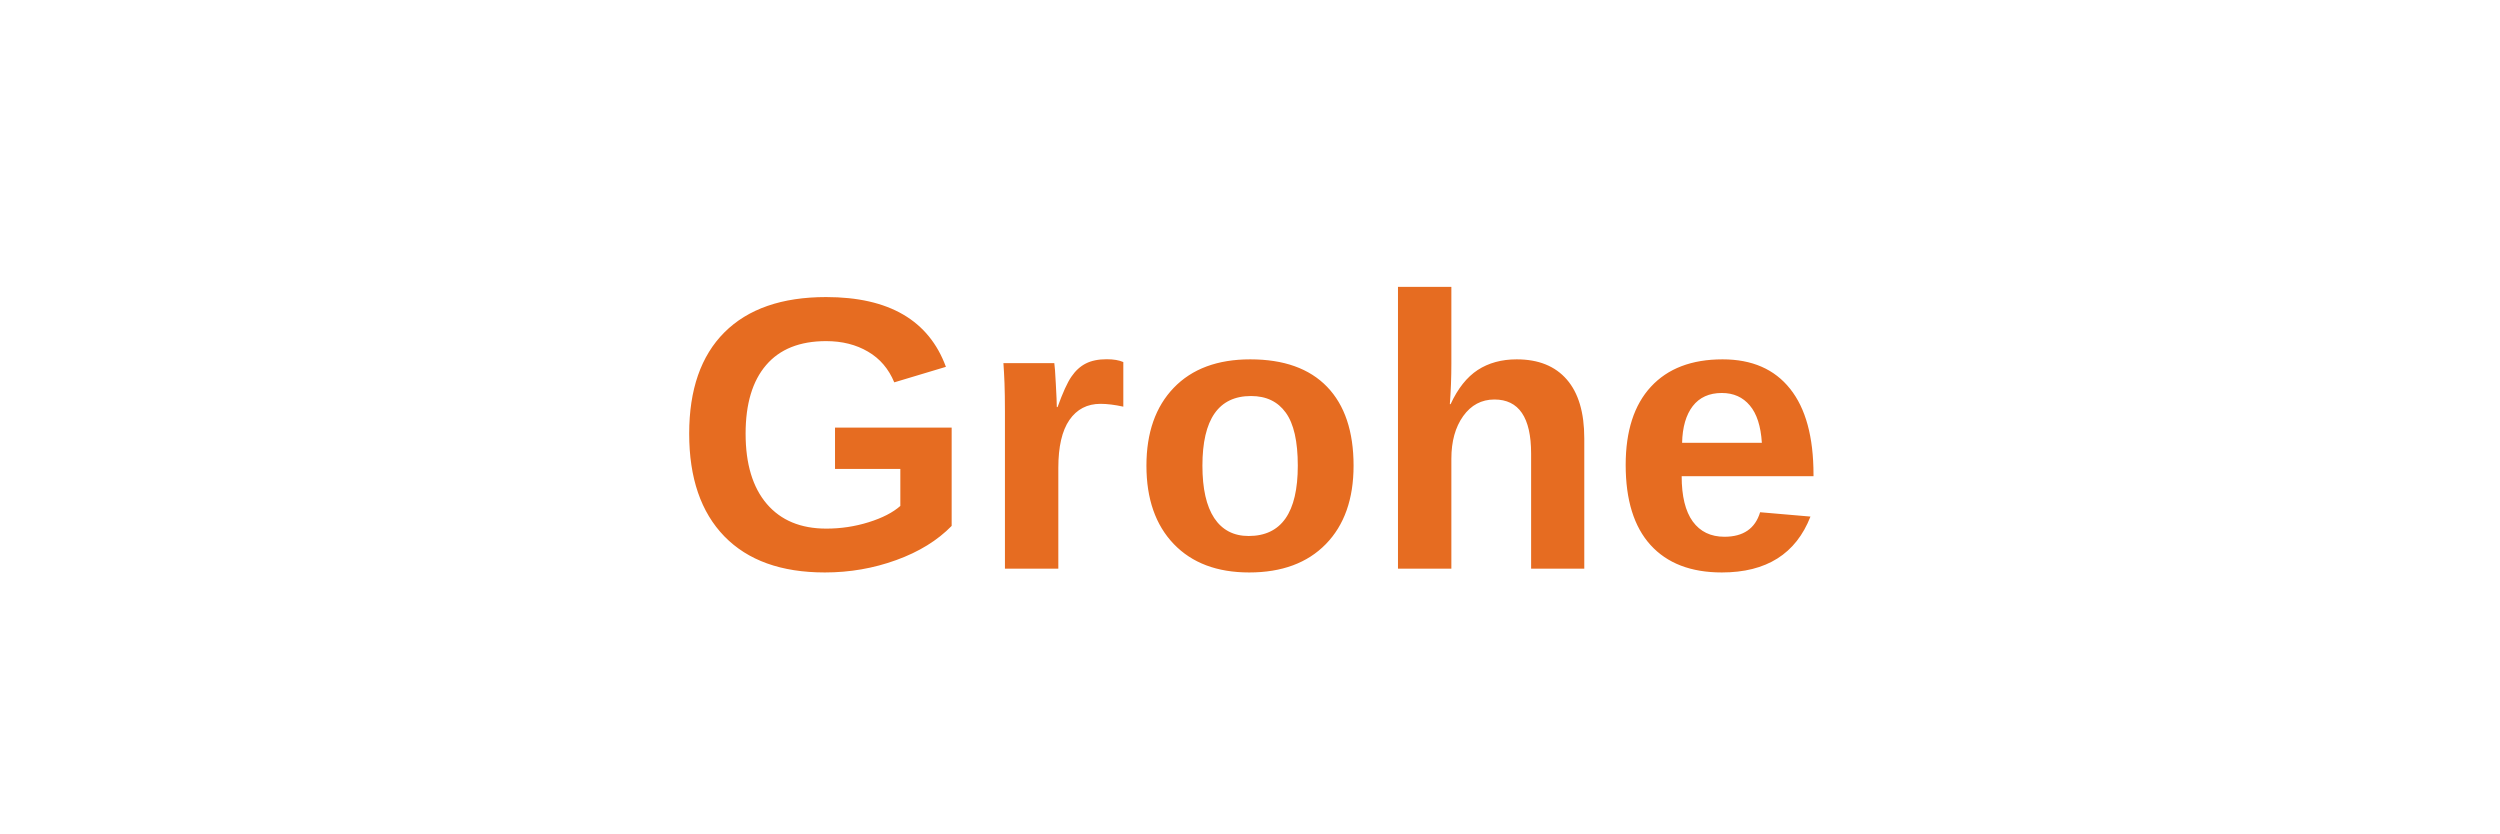
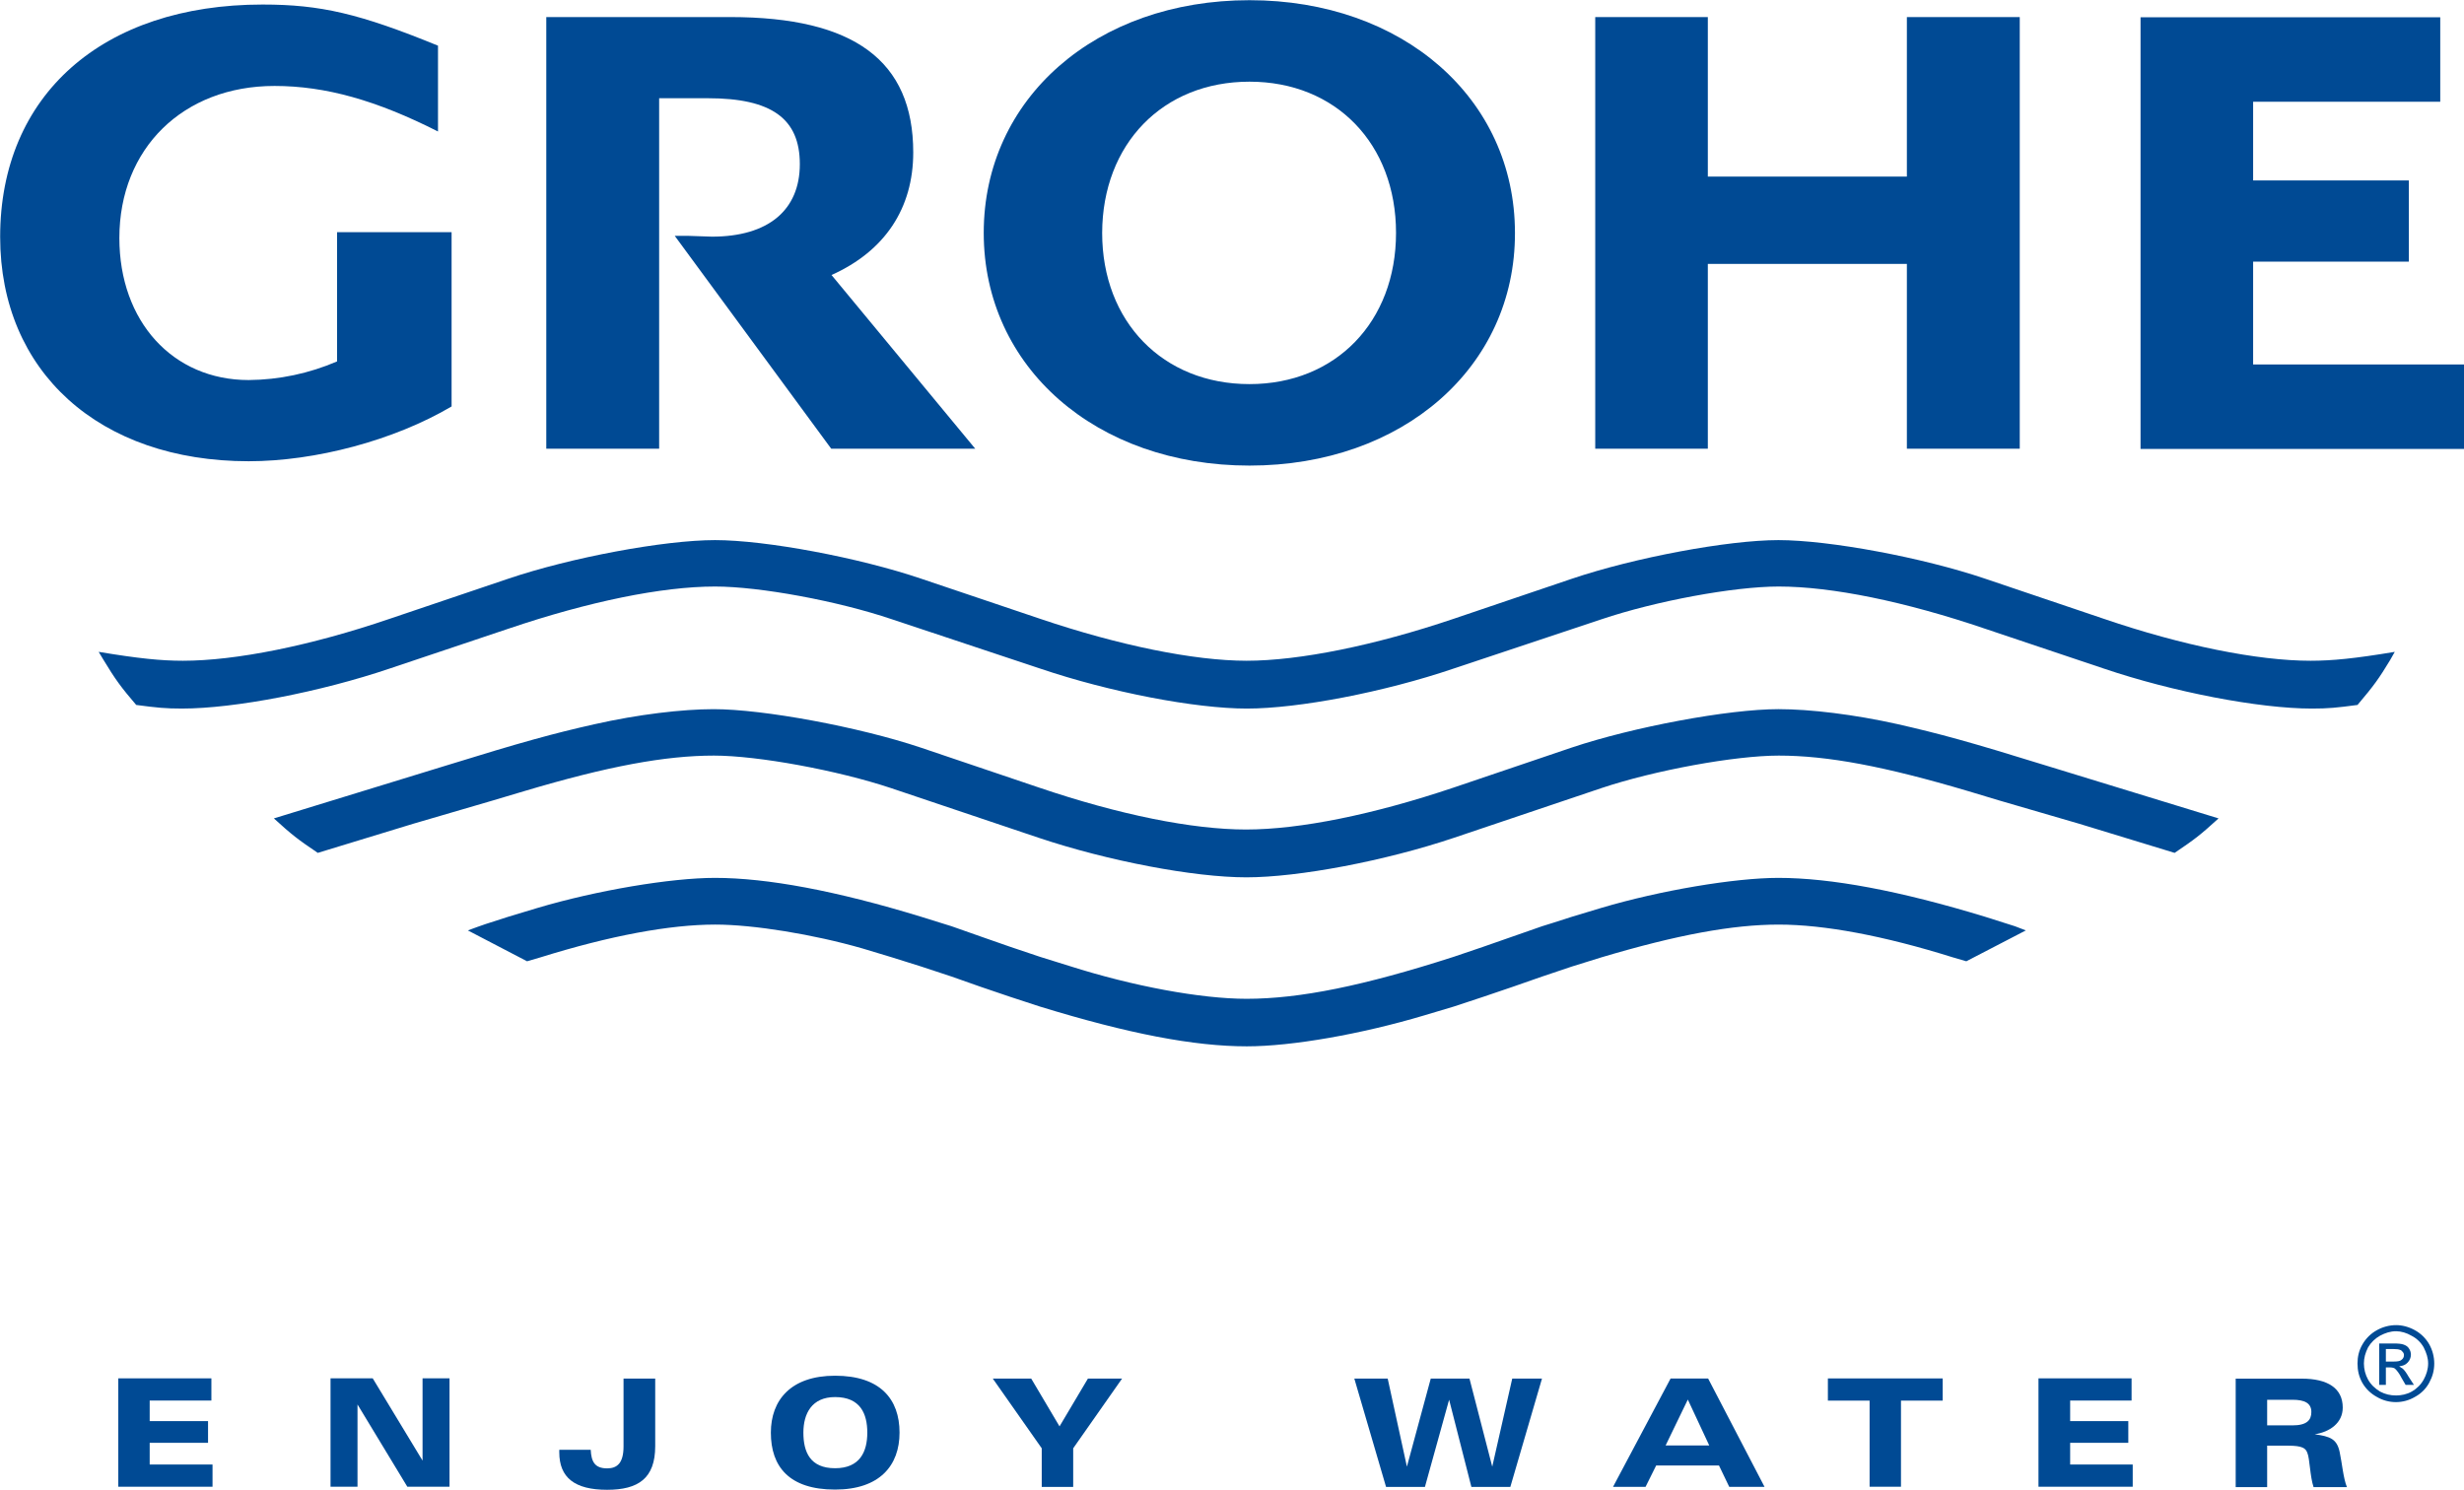
- <svg xmlns="http://www.w3.org/2000/svg" viewBox="0 0 360 120" width="360" height="120" role="img" aria-label="Grohe">
-   <text x="180" y="66" text-anchor="middle" dominant-baseline="middle" font-family="'Plus Jakarta Sans','Segoe UI',Arial,sans-serif" font-size="56" font-weight="800" letter-spacing="0.3" fill="#E66C21">Grohe</text>
+ <svg xmlns="http://www.w3.org/2000/svg" xmlns:xlink="http://www.w3.org/1999/xlink" width="320" height="193.493" viewBox="0 0 240 145.116">
+   <defs>
+     <clipPath id="b">
+       <path d="M352.61 122.9H359v7.102h-6.39z" />
+     </clipPath>
+     <clipPath id="c">
+       <path d="M382 123h5.23v7H382z" />
+     </clipPath>
+     <clipPath id="e">
+       <path d="M366 122.9h8v7.102h-8z" />
+     </clipPath>
+     <clipPath id="f">
+       <path d="M371 142h4v1.832h-4z" />
+     </clipPath>
+     <clipPath id="g">
+       <path d="M375 142h3v1.832h-3z" />
+     </clipPath>
+     <clipPath id="h">
+       <path d="M378 142h2v1.832h-2z" />
+     </clipPath>
+     <clipPath id="i">
+       <path d="M381 142h2v1.832h-2z" />
+     </clipPath>
+     <clipPath id="j">
+       <path d="M384 142h2v1.832h-2z" />
+     </clipPath>
+     <clipPath id="k">
+       <path d="M354 142h2v1.832h-2z" />
+     </clipPath>
+     <clipPath id="l">
+       <path d="M357 142h2v1.832h-2z" />
+     </clipPath>
+     <clipPath id="m">
+       <path d="M360 142h2v1.832h-2z" />
+     </clipPath>
+     <clipPath id="n">
+       <path d="M363 142h3v1.832h-3z" />
+     </clipPath>
+     <clipPath id="o">
+       <path d="M366 142h3v1.832h-3z" />
+     </clipPath>
+   </defs>
+   <use xlink:href="#a" width="100%" height="100%" x="729.136" y="441.431" style="fill:#142863" transform="translate(2.48 168.55)" />
+   <use xlink:href="#a" width="100%" height="100%" x="648.692" y="460.437" style="fill:#142863" transform="translate(2.48 168.55)" />
+   <path d="M230.78-105.05c-3.9.65-6.093.867-8.205.867-5.145 0-12.456-1.463-20.147-4.09l-11.536-3.899c-6.066-2.058-15.164-3.764-20.147-3.764-4.928 0-14.027 1.706-20.12 3.764l-11.509 3.9c-7.69 2.6-15.029 4.089-20.174 4.089-5.118 0-12.429-1.49-20.12-4.09l-11.563-3.899c-6.066-2.058-15.137-3.764-20.093-3.764-4.982 0-14.08 1.706-20.147 3.764l-11.536 3.9c-7.69 2.626-15.002 4.089-20.147 4.089-2.112 0-4.305-.217-8.205-.867l.488.812c1.11 1.842 1.706 2.654 3.168 4.36 2.03.27 2.843.352 4.468.352 5.118 0 13.512-1.625 20.228-3.9l11.536-3.872c7.826-2.653 14.975-4.116 20.147-4.116 4.36 0 11.969 1.408 17.249 3.196l14.406 4.793c6.797 2.301 15.11 3.9 20.147 3.9s13.377-1.599 20.147-3.9l14.379-4.793c5.307-1.788 12.917-3.196 17.276-3.196 5.172 0 12.32 1.463 20.12 4.116l11.536 3.873c6.715 2.274 15.11 3.9 20.282 3.9 1.598 0 2.41-.082 4.44-.353 1.625-1.923 2.086-2.572 3.169-4.36l.46-.812M213.61-88.826l-16.789-5.145c-7.5-2.329-10.425-3.114-14.46-4.035-4.251-.947-8.503-1.462-11.617-1.462-4.874 0-14.135 1.733-20.12 3.737l-11.509 3.9c-7.799 2.626-14.975 4.088-20.228 4.088-5.226 0-12.348-1.435-20.174-4.089L87.182-95.73c-5.984-2.003-15.3-3.737-20.147-3.737-3.06 0-7.392.515-11.59 1.463-3.98.893-7.149 1.76-14.487 4.034l-16.762 5.145c1.787 1.625 2.275 2.004 4.278 3.358l9.316-2.843 7.69-2.248 3.087-.92c8.178-2.437 13.756-3.466 18.495-3.466 4.279 0 12.05 1.435 17.249 3.168l14.406 4.847c6.716 2.247 15.083 3.845 20.201 3.845 5.09 0 13.512-1.597 20.201-3.845l14.379-4.847c5.172-1.733 12.998-3.168 17.276-3.168 4.739 0 10.263 1.029 18.468 3.466l3.06.92 7.717 2.248 9.315 2.843c2.004-1.354 2.492-1.733 4.279-3.358M194.84-77.913l-1.056-.406-2.897-.92c-8.34-2.546-15.03-3.792-20.147-3.792-4.252 0-11.51 1.219-17.25 2.925l-2.87.866c-1.462.46-2.41.785-2.897.92l-5.741 2.005-2.87.974c-8.747 2.817-14.975 4.09-20.174 4.09-4.441 0-11.048-1.22-17.25-3.196l-2.87-.894-2.897-.974-2.87-1.002-2.844-1.002-2.951-.92c-8.314-2.546-15.03-3.792-20.093-3.792-4.306 0-11.536 1.219-17.276 2.925l-2.87.866c-2.059.65-2.465.785-3.927 1.327l5.768 3.006 1.3-.38c6.769-2.111 12.591-3.195 17.032-3.195 3.71 0 9.56.948 14.352 2.33l2.87.866 2.844.893 2.952.975 2.843 1.002 2.87.975 2.898.948c8.638 2.653 15.002 3.872 20.147 3.872 4.414 0 11.156-1.191 17.249-3.006l2.897-.866 2.87-.948 2.87-.975 2.871-1.002 2.898-.975 2.87-.893c7.365-2.194 12.781-3.195 17.276-3.195 4.441 0 10.236 1.083 16.978 3.195l1.3.379z" style="fill:#004a94" transform="translate(2.48 168.55)" />
+   <g clip-path="url(#b)" transform="translate(-2444.32 -851.95)scale(6.9322)">
+     <path d="M357.34 126.16v1.816a3.2 3.2 0 0 1-1.242.262c-1.067 0-1.817-.824-1.817-1.996 0-1.258.895-2.137 2.18-2.137.719 0 1.434.203 2.297.64v-1.206c-1.102-.45-1.648-.578-2.465-.578-2.25 0-3.687 1.273-3.687 3.265 0 1.895 1.394 3.153 3.492 3.153.937 0 2.043-.293 2.851-.77v-2.449z" style="fill:#004a94" />
+   </g>
+   <path d="M50.729-166.89v42.053h10.994v-34.146h4.739c6.2 0 8.963 1.977 8.963 6.418 0 4.495-3.087 7.067-8.557 7.067l-2.41-.081H63.24l15.244 20.742h14.028l-14-16.924c5.199-2.329 7.96-6.499 7.96-11.942 0-8.936-5.767-13.187-17.817-13.187zm102.171 0v42.053h10.967v-18.007h19.388v18.007h10.994v-42.053h-10.994v15.543h-19.388v-15.543z" style="fill:#004a94" transform="translate(2.48 168.55)" />
+   <g clip-path="url(#c)" transform="translate(-2444.32 -851.95)scale(6.9322)">
+     <path d="M382.68 123.14v6.066h4.555v-1.187h-2.973v-1.445h2.188v-1.141h-2.188v-1.106h2.629v-1.187z" style="fill:#004a94" />
+   </g>
+   <g clip-path="url(#e)" transform="translate(-2444.32 -851.95)scale(6.9322)">
+     <path d="M368.09 126.17c.004-1.25.852-2.125 2.07-2.125 1.215 0 2.059.875 2.059 2.125s-.848 2.125-2.059 2.125c-1.215 0-2.07-.875-2.07-2.125m-1.664 0c0 1.887 1.578 3.27 3.734 3.27 2.153 0 3.735-1.383 3.73-3.27 0-1.89-1.577-3.27-3.73-3.27-2.156 0-3.734 1.38-3.734 3.27" style="fill-rule:evenodd;fill:#004a94" />
+   </g>
+   <g clip-path="url(#f)" transform="translate(-2444.32 -851.95)scale(6.9322)">
+     <path d="M374.27 142.27h-.418l-.281 1.238-.32-1.238h-.544l-.335 1.238-.27-1.238h-.469l.446 1.523h.546l.34-1.226.313 1.226h.547z" style="fill:#004a94" />
+   </g>
+   <g clip-path="url(#g)" transform="translate(-2444.32 -851.95)scale(6.9322)">
+     <path d="M376.62 143.21h-.613l.312-.645zm.777.582-.793-1.523h-.527l-.809 1.523h.457l.149-.3h.883l.144.3z" style="fill-rule:evenodd;fill:#004a94" />
+   </g>
+   <g clip-path="url(#h)" transform="translate(-2444.32 -851.95)scale(6.9322)">
+     <path d="M379.9 142.58v-.312h-1.613v.312h.586v1.21h.441v-1.21z" style="fill:#004a94" />
+   </g>
+   <g clip-path="url(#i)" transform="translate(-2444.32 -851.95)scale(6.9322)">
+     <path d="M382.57 143.79v-.312h-.879v-.305h.817v-.305h-.817v-.289h.863v-.312h-1.308v1.523z" style="fill:#004a94" />
+   </g>
+   <g clip-path="url(#j)" transform="translate(-2444.32 -851.95)scale(6.9322)">
+     <path d="M385.08 142.74c0 .113-.062.188-.266.188h-.355v-.36h.355c.172 0 .266.047.266.172m.5 1.055c-.05-.117-.07-.344-.102-.492-.039-.184-.132-.22-.351-.25.21-.032.394-.157.394-.375 0-.27-.207-.407-.578-.407h-.926v1.524h.442v-.582h.293c.2 0 .25.035.273.105.032.074.036.328.086.477z" style="fill-rule:evenodd;fill:#004a94" />
+   </g>
+   <g clip-path="url(#k)" transform="translate(-2444.32 -851.95)scale(6.9322)">
+     <path d="M355.59 143.79v-.312h-.883v-.305h.82v-.305h-.82v-.289h.867v-.312h-1.308v1.523z" style="fill:#004a94" />
+   </g>
+   <g clip-path="url(#l)" transform="translate(-2444.32 -851.95)scale(6.9322)">
+     <path d="M358.92 143.79v-1.523h-.379v1.156l-.7-1.156h-.593v1.523h.379v-1.156l.7 1.156z" style="fill:#004a94" />
+   </g>
+   <g clip-path="url(#m)" transform="translate(-2444.32 -851.95)scale(6.9322)">
+     <path d="M361.81 143.22v-.95h-.445v.954c0 .234-.09.308-.23.308-.177 0-.223-.097-.231-.261h-.442v.035c0 .355.215.527.672.527.438 0 .676-.16.676-.613" style="fill:#004a94" />
+   </g>
+   <g clip-path="url(#n)" transform="translate(-2444.32 -851.95)scale(6.9322)">
+     <path d="M364.79 143.03c0 .27-.105.5-.453.5-.352 0-.445-.23-.445-.5 0-.266.117-.5.445-.5.355 0 .453.234.453.5m.453 0c0-.473-.273-.8-.906-.8-.621 0-.902.343-.902.8 0 .477.257.8.902.8.629 0 .906-.34.906-.8" style="fill-rule:evenodd;fill:#004a94" />
+   </g>
+   <g clip-path="url(#o)" transform="translate(-2444.32 -851.95)scale(6.9322)">
+     <path d="M368.37 142.27h-.48l-.399.672-.398-.672h-.54l.688.98v.543h.442v-.543z" style="fill:#004a94" />
+   </g>
+   <path d="M229.91-35.914h.785q.57 0 .731-.162a.53.53 0 0 0 .244-.46.4.4 0 0 0-.108-.299c-.081-.108-.163-.19-.271-.216-.135-.054-.325-.082-.65-.082h-.731zm-.65 2.274v-4.034h1.381c.488 0 .785.027 1.002.108s.406.19.515.38c.135.189.19.405.19.595a1.1 1.1 0 0 1-.326.785c-.19.217-.487.325-.812.352.108.082.216.163.325.217.19.162.379.433.596.812l.514.786h-.812l-.38-.65c-.243-.488-.487-.786-.676-.948-.082-.054-.244-.108-.515-.108h-.352v1.706zm1.652-5.226c-.569 0-1.056.163-1.57.434a3.1 3.1 0 0 0-1.165 1.137c-.27.541-.406 1.029-.406 1.57s.135 1.084.406 1.571.677.867 1.164 1.164c.515.271 1.002.38 1.57.38.488 0 1.057-.109 1.517-.38a3 3 0 0 0 1.165-1.164c.27-.487.433-1.029.433-1.57s-.163-1.03-.433-1.571a2.84 2.84 0 0 0-1.192-1.137c-.46-.271-1.002-.434-1.49-.434m0-.595c.597 0 1.22.162 1.815.487a3.63 3.63 0 0 1 1.408 1.38 3.85 3.85 0 0 1 .488 1.87c0 .676-.163 1.272-.488 1.868a3.4 3.4 0 0 1-1.38 1.38 3.65 3.65 0 0 1-3.738 0 3.63 3.63 0 0 1-1.408-1.38c-.325-.596-.46-1.192-.46-1.869 0-.65.135-1.272.487-1.868a3.63 3.63 0 0 1 1.408-1.381 3.85 3.85 0 0 1 1.869-.487" style="fill-rule:evenodd;fill:#004a94" transform="translate(2.48 168.55)" />
+   <use xlink:href="#v" width="100%" height="100%" x="158.332" y="238.5" style="fill:#000" transform="translate(2.48 168.55)" />
+   <use xlink:href="#v" width="100%" height="100%" x="124.49" y="265.5" style="fill:#000" transform="translate(2.48 168.55)" />
+   <use xlink:href="#v" width="100%" height="100%" x="183.751" y="292.5" style="fill:#000" transform="translate(2.48 168.55)" />
+   <use xlink:href="#v" width="100%" height="100%" x="167.923" y="319.5" style="fill:#000" transform="translate(2.48 168.55)" />
+   <use xlink:href="#v" width="100%" height="100%" x="202.212" y="346.5" style="fill:#000" transform="translate(2.48 168.55)" />
+   <use xlink:href="#v" width="100%" height="100%" x="192.502" y="373.5" style="fill:#000" transform="translate(2.48 168.55)" />
+   <use xlink:href="#v" width="100%" height="100%" x="189.811" y="400.5" style="fill:#000" transform="translate(2.48 168.55)" />
+   <use xlink:href="#v" width="100%" height="100%" x="398.721" y="346.5" style="fill:#000" transform="translate(2.48 168.55)" />
+   <use xlink:href="#v" width="100%" height="100%" x="276.192" y="373.5" style="fill:#000" transform="translate(2.48 168.55)" />
+   <use xlink:href="#v" width="100%" height="100%" x="286.433" y="454.5" style="fill:#000" transform="translate(2.48 168.55)" />
</svg>
